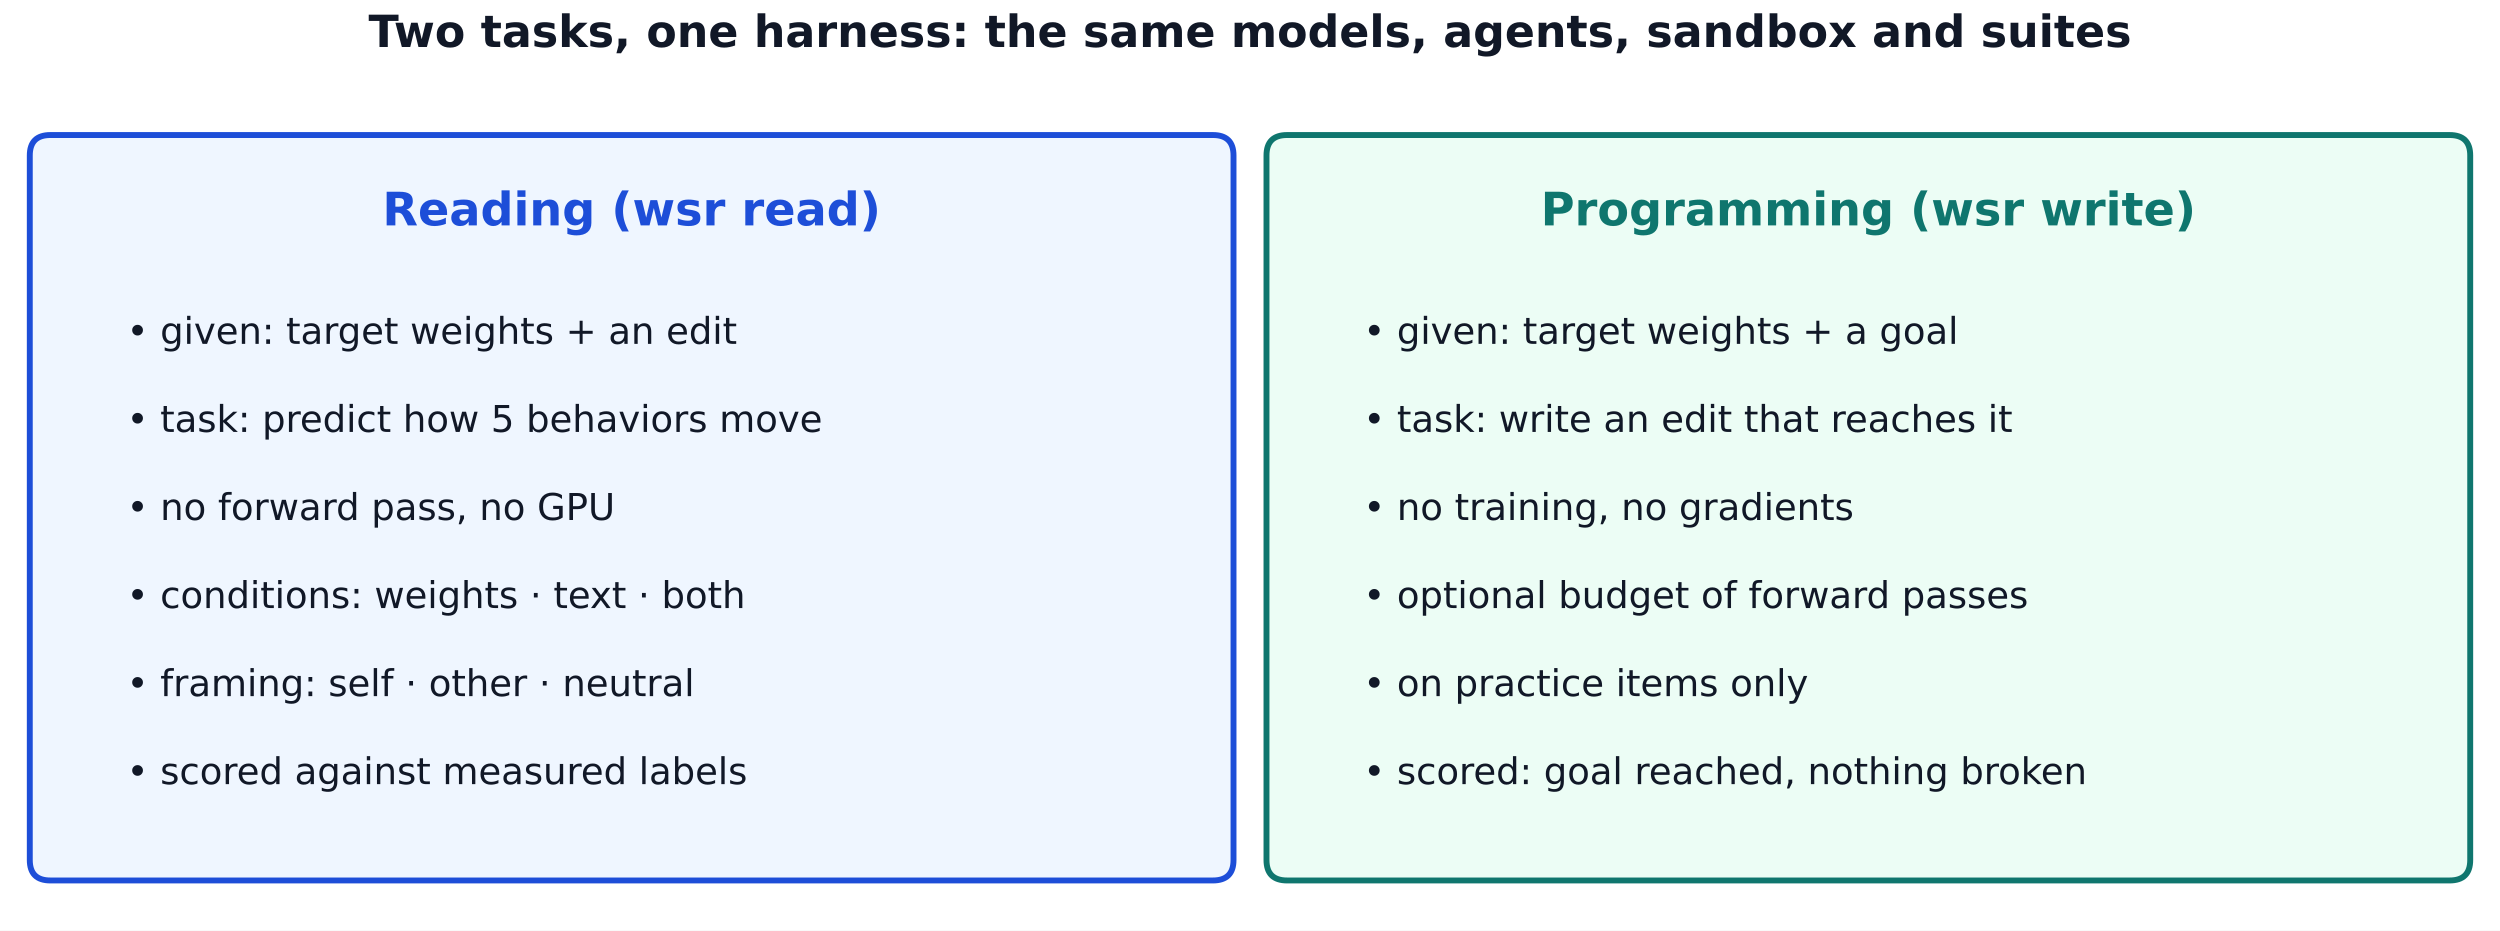
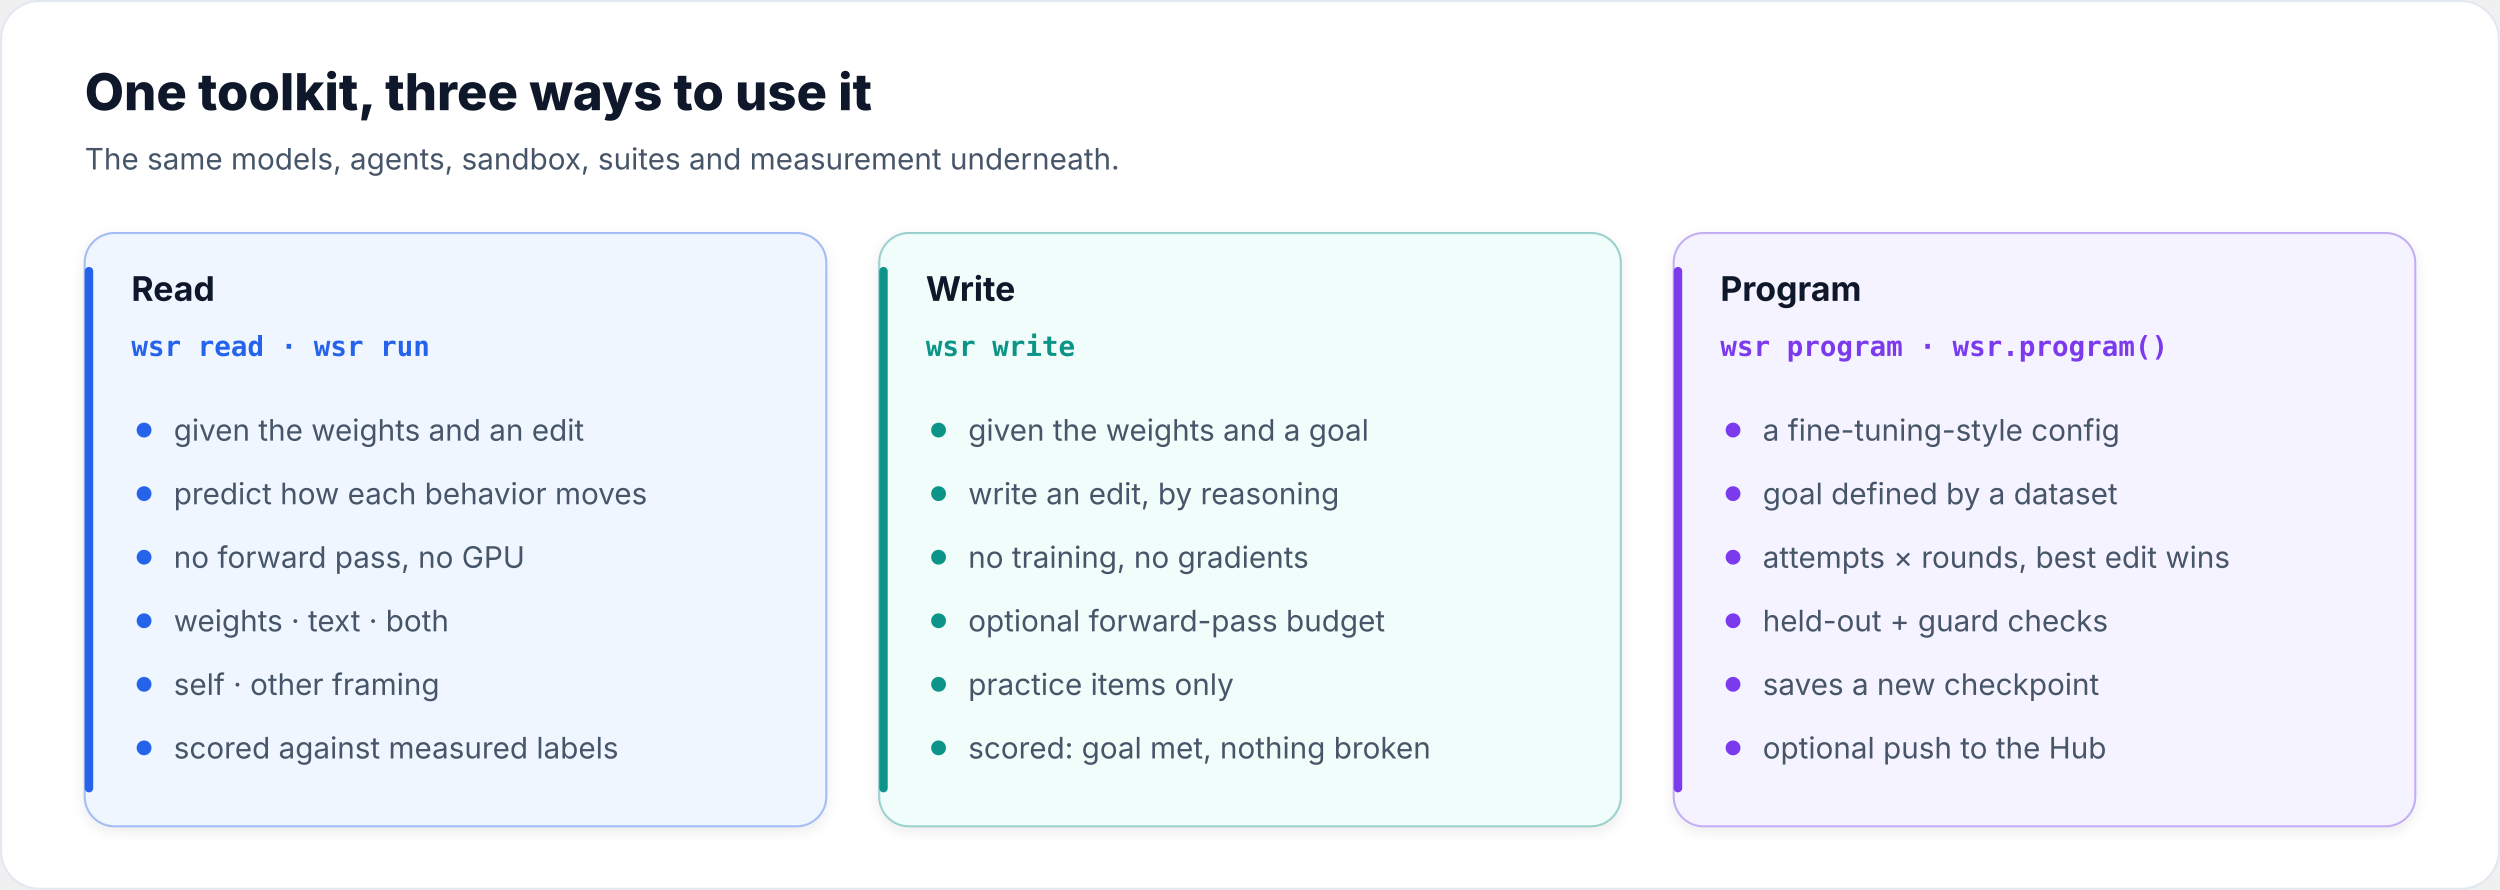
- <svg xmlns="http://www.w3.org/2000/svg" width="676.8pt" height="251.938pt" viewBox="0 0 676.8 251.938" version="1.1">
+ <svg xmlns="http://www.w3.org/2000/svg" width="1180" height="420" viewBox="0 0 1180 420">
  <defs>
-     <style type="text/css">*{stroke-linejoin: round; stroke-linecap: butt}</style>
+     <filter id="sh" x="-10%" y="-10%" width="120%" height="140%">
+       <feDropShadow dx="0" dy="2" stdDeviation="3" flood-color="#0f172a" flood-opacity="0.08" />
+     </filter>
+     <marker id="ar-blue" viewBox="0 0 10 10" refX="8.5" refY="5" markerWidth="7" markerHeight="7" orient="auto-start-reverse">
+       <path d="M0,0 L10,5 L0,10 z" fill="#2563eb" />
+     </marker>
+     <marker id="ar-teal" viewBox="0 0 10 10" refX="8.5" refY="5" markerWidth="7" markerHeight="7" orient="auto-start-reverse">
+       <path d="M0,0 L10,5 L0,10 z" fill="#0d9488" />
+     </marker>
+     <marker id="ar-amber" viewBox="0 0 10 10" refX="8.5" refY="5" markerWidth="7" markerHeight="7" orient="auto-start-reverse">
+       <path d="M0,0 L10,5 L0,10 z" fill="#d97706" />
+     </marker>
+     <marker id="ar-violet" viewBox="0 0 10 10" refX="8.5" refY="5" markerWidth="7" markerHeight="7" orient="auto-start-reverse">
+       <path d="M0,0 L10,5 L0,10 z" fill="#7c3aed" />
+     </marker>
+     <marker id="ar-slate" viewBox="0 0 10 10" refX="8.5" refY="5" markerWidth="7" markerHeight="7" orient="auto-start-reverse">
+       <path d="M0,0 L10,5 L0,10 z" fill="#334155" />
+     </marker>
+     <marker id="ar-rose" viewBox="0 0 10 10" refX="8.5" refY="5" markerWidth="7" markerHeight="7" orient="auto-start-reverse">
+       <path d="M0,0 L10,5 L0,10 z" fill="#e11d48" />
+     </marker>
  </defs>
-   <g id="figure_1">
-     <g id="patch_1">
-       <path d="M 0 251.938  L 676.8 251.938  L 676.8 0  L 0 0  z " style="fill: #ffffff" />
-     </g>
-     <g id="axes_1">
-       <g id="patch_2">
-         <path d="M 13.644 238.359  L 328.356 238.359  Q 333.936 238.359 333.936 232.815  L 333.936 42.101  Q 333.936 36.557 328.356 36.557  L 13.644 36.557  Q 8.064 36.557 8.064 42.101  L 8.064 232.815  Q 8.064 238.359 13.644 238.359  z " clip-path="url(#p8d47cb8a85)" style="fill: #eff6ff; stroke: #1d4ed8; stroke-width: 1.6; stroke-linejoin: miter" />
-       </g>
-       <g id="patch_3">
-         <path d="M 348.444 238.359  L 663.156 238.359  Q 668.736 238.359 668.736 232.815  L 668.736 42.101  Q 668.736 36.557 663.156 36.557  L 348.444 36.557  Q 342.864 36.557 342.864 42.101  L 342.864 232.815  Q 342.864 238.359 348.444 238.359  z " clip-path="url(#p8d47cb8a85)" style="fill: #ecfdf5; stroke: #0f766e; stroke-width: 1.6; stroke-linejoin: miter" />
-       </g>
-       <g id="text_1">
-         <text style="font-weight: 700; font-size: 12.5px; font-family: 'DejaVu Sans'; text-anchor: middle; fill: #1d4ed8" x="171" y="61.024" transform="rotate(-0 171 61.02417)">Reading  (wsr read)</text>
-       </g>
-       <g id="text_2">
-         <text style="font-size: 10px; font-family: 'DejaVu Sans'; text-anchor: start; fill: #111827" x="34.29" y="93.094" transform="rotate(-0 34.29 93.0935)">•  given: target weights + an edit</text>
-       </g>
-       <g id="text_3">
-         <text style="font-size: 10px; font-family: 'DejaVu Sans'; text-anchor: start; fill: #111827" x="34.29" y="116.933" transform="rotate(-0 34.29 116.9327)">•  task: predict how 5 behaviors move</text>
-       </g>
-       <g id="text_4">
-         <text style="font-size: 10px; font-family: 'DejaVu Sans'; text-anchor: start; fill: #111827" x="34.29" y="140.772" transform="rotate(-0 34.29 140.7719)">•  no forward pass, no GPU</text>
-       </g>
-       <g id="text_5">
-         <text style="font-size: 10px; font-family: 'DejaVu Sans'; text-anchor: start; fill: #111827" x="34.29" y="164.611" transform="rotate(-0 34.29 164.6111)">•  conditions: weights · text · both</text>
-       </g>
-       <g id="text_6">
-         <text style="font-size: 10px; font-family: 'DejaVu Sans'; text-anchor: start; fill: #111827" x="34.29" y="188.45" transform="rotate(-0 34.29 188.4503)">•  framing: self · other · neutral</text>
-       </g>
-       <g id="text_7">
-         <text style="font-size: 10px; font-family: 'DejaVu Sans'; text-anchor: start; fill: #111827" x="34.29" y="212.29" transform="rotate(-0 34.29 212.2895)">•  scored against measured labels</text>
-       </g>
-       <g id="text_8">
-         <text style="font-weight: 700; font-size: 12.5px; font-family: 'DejaVu Sans'; text-anchor: middle; fill: #0f766e" x="505.8" y="61.024" transform="rotate(-0 505.8 61.02417)">Programming  (wsr write)</text>
-       </g>
-       <g id="text_9">
-         <text style="font-size: 10px; font-family: 'DejaVu Sans'; text-anchor: start; fill: #111827" x="369.09" y="93.094" transform="rotate(-0 369.09 93.0935)">•  given: target weights + a goal</text>
-       </g>
-       <g id="text_10">
-         <text style="font-size: 10px; font-family: 'DejaVu Sans'; text-anchor: start; fill: #111827" x="369.09" y="116.933" transform="rotate(-0 369.09 116.9327)">•  task: write an edit that reaches it</text>
-       </g>
-       <g id="text_11">
-         <text style="font-size: 10px; font-family: 'DejaVu Sans'; text-anchor: start; fill: #111827" x="369.09" y="140.772" transform="rotate(-0 369.09 140.7719)">•  no training, no gradients</text>
-       </g>
-       <g id="text_12">
-         <text style="font-size: 10px; font-family: 'DejaVu Sans'; text-anchor: start; fill: #111827" x="369.09" y="164.611" transform="rotate(-0 369.09 164.6111)">•  optional budget of forward passes</text>
-       </g>
-       <g id="text_13">
-         <text style="font-size: 10px; font-family: 'DejaVu Sans'; text-anchor: start; fill: #111827" x="369.09" y="188.45" transform="rotate(-0 369.09 188.4503)">•  on practice items only</text>
-       </g>
-       <g id="text_14">
-         <text style="font-size: 10px; font-family: 'DejaVu Sans'; text-anchor: start; fill: #111827" x="369.09" y="212.29" transform="rotate(-0 369.09 212.2895)">•  scored: goal reached, nothing broken</text>
-       </g>
-       <g id="text_15">
-         <text style="font-weight: 700; font-size: 12px; font-family: 'DejaVu Sans'; text-anchor: middle; fill: #111827" x="338.4" y="12.718" transform="rotate(-0 338.4 12.71813)">Two tasks, one harness: the same models, agents, sandbox and suites</text>
-       </g>
-     </g>
+   <rect x="0.5" y="0.5" width="1179" height="419" rx="18" fill="#ffffff" stroke="#e2e8f0" />
+   <text x="40" y="52" font-family="Inter, 'Segoe UI', -apple-system, 'Helvetica Neue', Helvetica, Arial, sans-serif" font-size="24" font-weight="800" fill="#0f172a" text-anchor="start">One toolkit, three ways to use it</text>
+   <text x="40" y="80" font-family="Inter, 'Segoe UI', -apple-system, 'Helvetica Neue', Helvetica, Arial, sans-serif" font-size="14" font-weight="400" fill="#475569" text-anchor="start">The same models, agents, sandbox, suites and measurement underneath.</text>
+   <g filter="url(#sh)">
+     <rect x="40" y="110" width="350" height="280" rx="14" fill="#ffffff" stroke="#e2e8f0" />
  </g>
-   <defs>
-     <clipPath id="p8d47cb8a85">
-       <rect x="3.6" y="4.402" width="669.6" height="243.936" />
-     </clipPath>
-   </defs>
+   <rect x="40" y="110" width="350" height="280" rx="14" fill="#eff6ff" stroke="#2563eb" stroke-opacity="0.35" />
+   <rect x="40" y="126" width="4" height="248" rx="2" fill="#2563eb" />
+   <text x="62" y="142" font-family="Inter, 'Segoe UI', -apple-system, 'Helvetica Neue', Helvetica, Arial, sans-serif" font-size="16" font-weight="700" fill="#0f172a" text-anchor="start">Read</text>
+   <text x="62" y="168" font-family="'JetBrains Mono', 'SFMono-Regular', Menlo, Consolas, monospace" font-size="13" font-weight="600" fill="#2563eb" text-anchor="start">wsr read · wsr run</text>
+   <circle cx="68" cy="203" r="3.5" fill="#2563eb" />
+   <text x="82" y="208" font-family="Inter, 'Segoe UI', -apple-system, 'Helvetica Neue', Helvetica, Arial, sans-serif" font-size="14" font-weight="400" fill="#475569" text-anchor="start">given the weights and an edit</text>
+   <circle cx="68" cy="233" r="3.5" fill="#2563eb" />
+   <text x="82" y="238" font-family="Inter, 'Segoe UI', -apple-system, 'Helvetica Neue', Helvetica, Arial, sans-serif" font-size="14" font-weight="400" fill="#475569" text-anchor="start">predict how each behavior moves</text>
+   <circle cx="68" cy="263" r="3.5" fill="#2563eb" />
+   <text x="82" y="268" font-family="Inter, 'Segoe UI', -apple-system, 'Helvetica Neue', Helvetica, Arial, sans-serif" font-size="14" font-weight="400" fill="#475569" text-anchor="start">no forward pass, no GPU</text>
+   <circle cx="68" cy="293" r="3.5" fill="#2563eb" />
+   <text x="82" y="298" font-family="Inter, 'Segoe UI', -apple-system, 'Helvetica Neue', Helvetica, Arial, sans-serif" font-size="14" font-weight="400" fill="#475569" text-anchor="start">weights · text · both</text>
+   <circle cx="68" cy="323" r="3.5" fill="#2563eb" />
+   <text x="82" y="328" font-family="Inter, 'Segoe UI', -apple-system, 'Helvetica Neue', Helvetica, Arial, sans-serif" font-size="14" font-weight="400" fill="#475569" text-anchor="start">self · other framing</text>
+   <circle cx="68" cy="353" r="3.5" fill="#2563eb" />
+   <text x="82" y="358" font-family="Inter, 'Segoe UI', -apple-system, 'Helvetica Neue', Helvetica, Arial, sans-serif" font-size="14" font-weight="400" fill="#475569" text-anchor="start">scored against measured labels</text>
+   <g filter="url(#sh)">
+     <rect x="415" y="110" width="350" height="280" rx="14" fill="#ffffff" stroke="#e2e8f0" />
+   </g>
+   <rect x="415" y="110" width="350" height="280" rx="14" fill="#f0fdfa" stroke="#0d9488" stroke-opacity="0.35" />
+   <rect x="415" y="126" width="4" height="248" rx="2" fill="#0d9488" />
+   <text x="437" y="142" font-family="Inter, 'Segoe UI', -apple-system, 'Helvetica Neue', Helvetica, Arial, sans-serif" font-size="16" font-weight="700" fill="#0f172a" text-anchor="start">Write</text>
+   <text x="437" y="168" font-family="'JetBrains Mono', 'SFMono-Regular', Menlo, Consolas, monospace" font-size="13" font-weight="600" fill="#0d9488" text-anchor="start">wsr write</text>
+   <circle cx="443" cy="203" r="3.5" fill="#0d9488" />
+   <text x="457" y="208" font-family="Inter, 'Segoe UI', -apple-system, 'Helvetica Neue', Helvetica, Arial, sans-serif" font-size="14" font-weight="400" fill="#475569" text-anchor="start">given the weights and a goal</text>
+   <circle cx="443" cy="233" r="3.5" fill="#0d9488" />
+   <text x="457" y="238" font-family="Inter, 'Segoe UI', -apple-system, 'Helvetica Neue', Helvetica, Arial, sans-serif" font-size="14" font-weight="400" fill="#475569" text-anchor="start">write an edit, by reasoning</text>
+   <circle cx="443" cy="263" r="3.5" fill="#0d9488" />
+   <text x="457" y="268" font-family="Inter, 'Segoe UI', -apple-system, 'Helvetica Neue', Helvetica, Arial, sans-serif" font-size="14" font-weight="400" fill="#475569" text-anchor="start">no training, no gradients</text>
+   <circle cx="443" cy="293" r="3.5" fill="#0d9488" />
+   <text x="457" y="298" font-family="Inter, 'Segoe UI', -apple-system, 'Helvetica Neue', Helvetica, Arial, sans-serif" font-size="14" font-weight="400" fill="#475569" text-anchor="start">optional forward-pass budget</text>
+   <circle cx="443" cy="323" r="3.5" fill="#0d9488" />
+   <text x="457" y="328" font-family="Inter, 'Segoe UI', -apple-system, 'Helvetica Neue', Helvetica, Arial, sans-serif" font-size="14" font-weight="400" fill="#475569" text-anchor="start">practice items only</text>
+   <circle cx="443" cy="353" r="3.5" fill="#0d9488" />
+   <text x="457" y="358" font-family="Inter, 'Segoe UI', -apple-system, 'Helvetica Neue', Helvetica, Arial, sans-serif" font-size="14" font-weight="400" fill="#475569" text-anchor="start">scored: goal met, nothing broken</text>
+   <g filter="url(#sh)">
+     <rect x="790" y="110" width="350" height="280" rx="14" fill="#ffffff" stroke="#e2e8f0" />
+   </g>
+   <rect x="790" y="110" width="350" height="280" rx="14" fill="#f5f3ff" stroke="#7c3aed" stroke-opacity="0.35" />
+   <rect x="790" y="126" width="4" height="248" rx="2" fill="#7c3aed" />
+   <text x="812" y="142" font-family="Inter, 'Segoe UI', -apple-system, 'Helvetica Neue', Helvetica, Arial, sans-serif" font-size="16" font-weight="700" fill="#0f172a" text-anchor="start">Program</text>
+   <text x="812" y="168" font-family="'JetBrains Mono', 'SFMono-Regular', Menlo, Consolas, monospace" font-size="13" font-weight="600" fill="#7c3aed" text-anchor="start">wsr program · wsr.program()</text>
+   <circle cx="818" cy="203" r="3.5" fill="#7c3aed" />
+   <text x="832" y="208" font-family="Inter, 'Segoe UI', -apple-system, 'Helvetica Neue', Helvetica, Arial, sans-serif" font-size="14" font-weight="400" fill="#475569" text-anchor="start">a fine-tuning-style config</text>
+   <circle cx="818" cy="233" r="3.5" fill="#7c3aed" />
+   <text x="832" y="238" font-family="Inter, 'Segoe UI', -apple-system, 'Helvetica Neue', Helvetica, Arial, sans-serif" font-size="14" font-weight="400" fill="#475569" text-anchor="start">goal defined by a dataset</text>
+   <circle cx="818" cy="263" r="3.5" fill="#7c3aed" />
+   <text x="832" y="268" font-family="Inter, 'Segoe UI', -apple-system, 'Helvetica Neue', Helvetica, Arial, sans-serif" font-size="14" font-weight="400" fill="#475569" text-anchor="start">attempts × rounds, best edit wins</text>
+   <circle cx="818" cy="293" r="3.5" fill="#7c3aed" />
+   <text x="832" y="298" font-family="Inter, 'Segoe UI', -apple-system, 'Helvetica Neue', Helvetica, Arial, sans-serif" font-size="14" font-weight="400" fill="#475569" text-anchor="start">held-out + guard checks</text>
+   <circle cx="818" cy="323" r="3.5" fill="#7c3aed" />
+   <text x="832" y="328" font-family="Inter, 'Segoe UI', -apple-system, 'Helvetica Neue', Helvetica, Arial, sans-serif" font-size="14" font-weight="400" fill="#475569" text-anchor="start">saves a new checkpoint</text>
+   <circle cx="818" cy="353" r="3.5" fill="#7c3aed" />
+   <text x="832" y="358" font-family="Inter, 'Segoe UI', -apple-system, 'Helvetica Neue', Helvetica, Arial, sans-serif" font-size="14" font-weight="400" fill="#475569" text-anchor="start">optional push to the Hub</text>
</svg>
